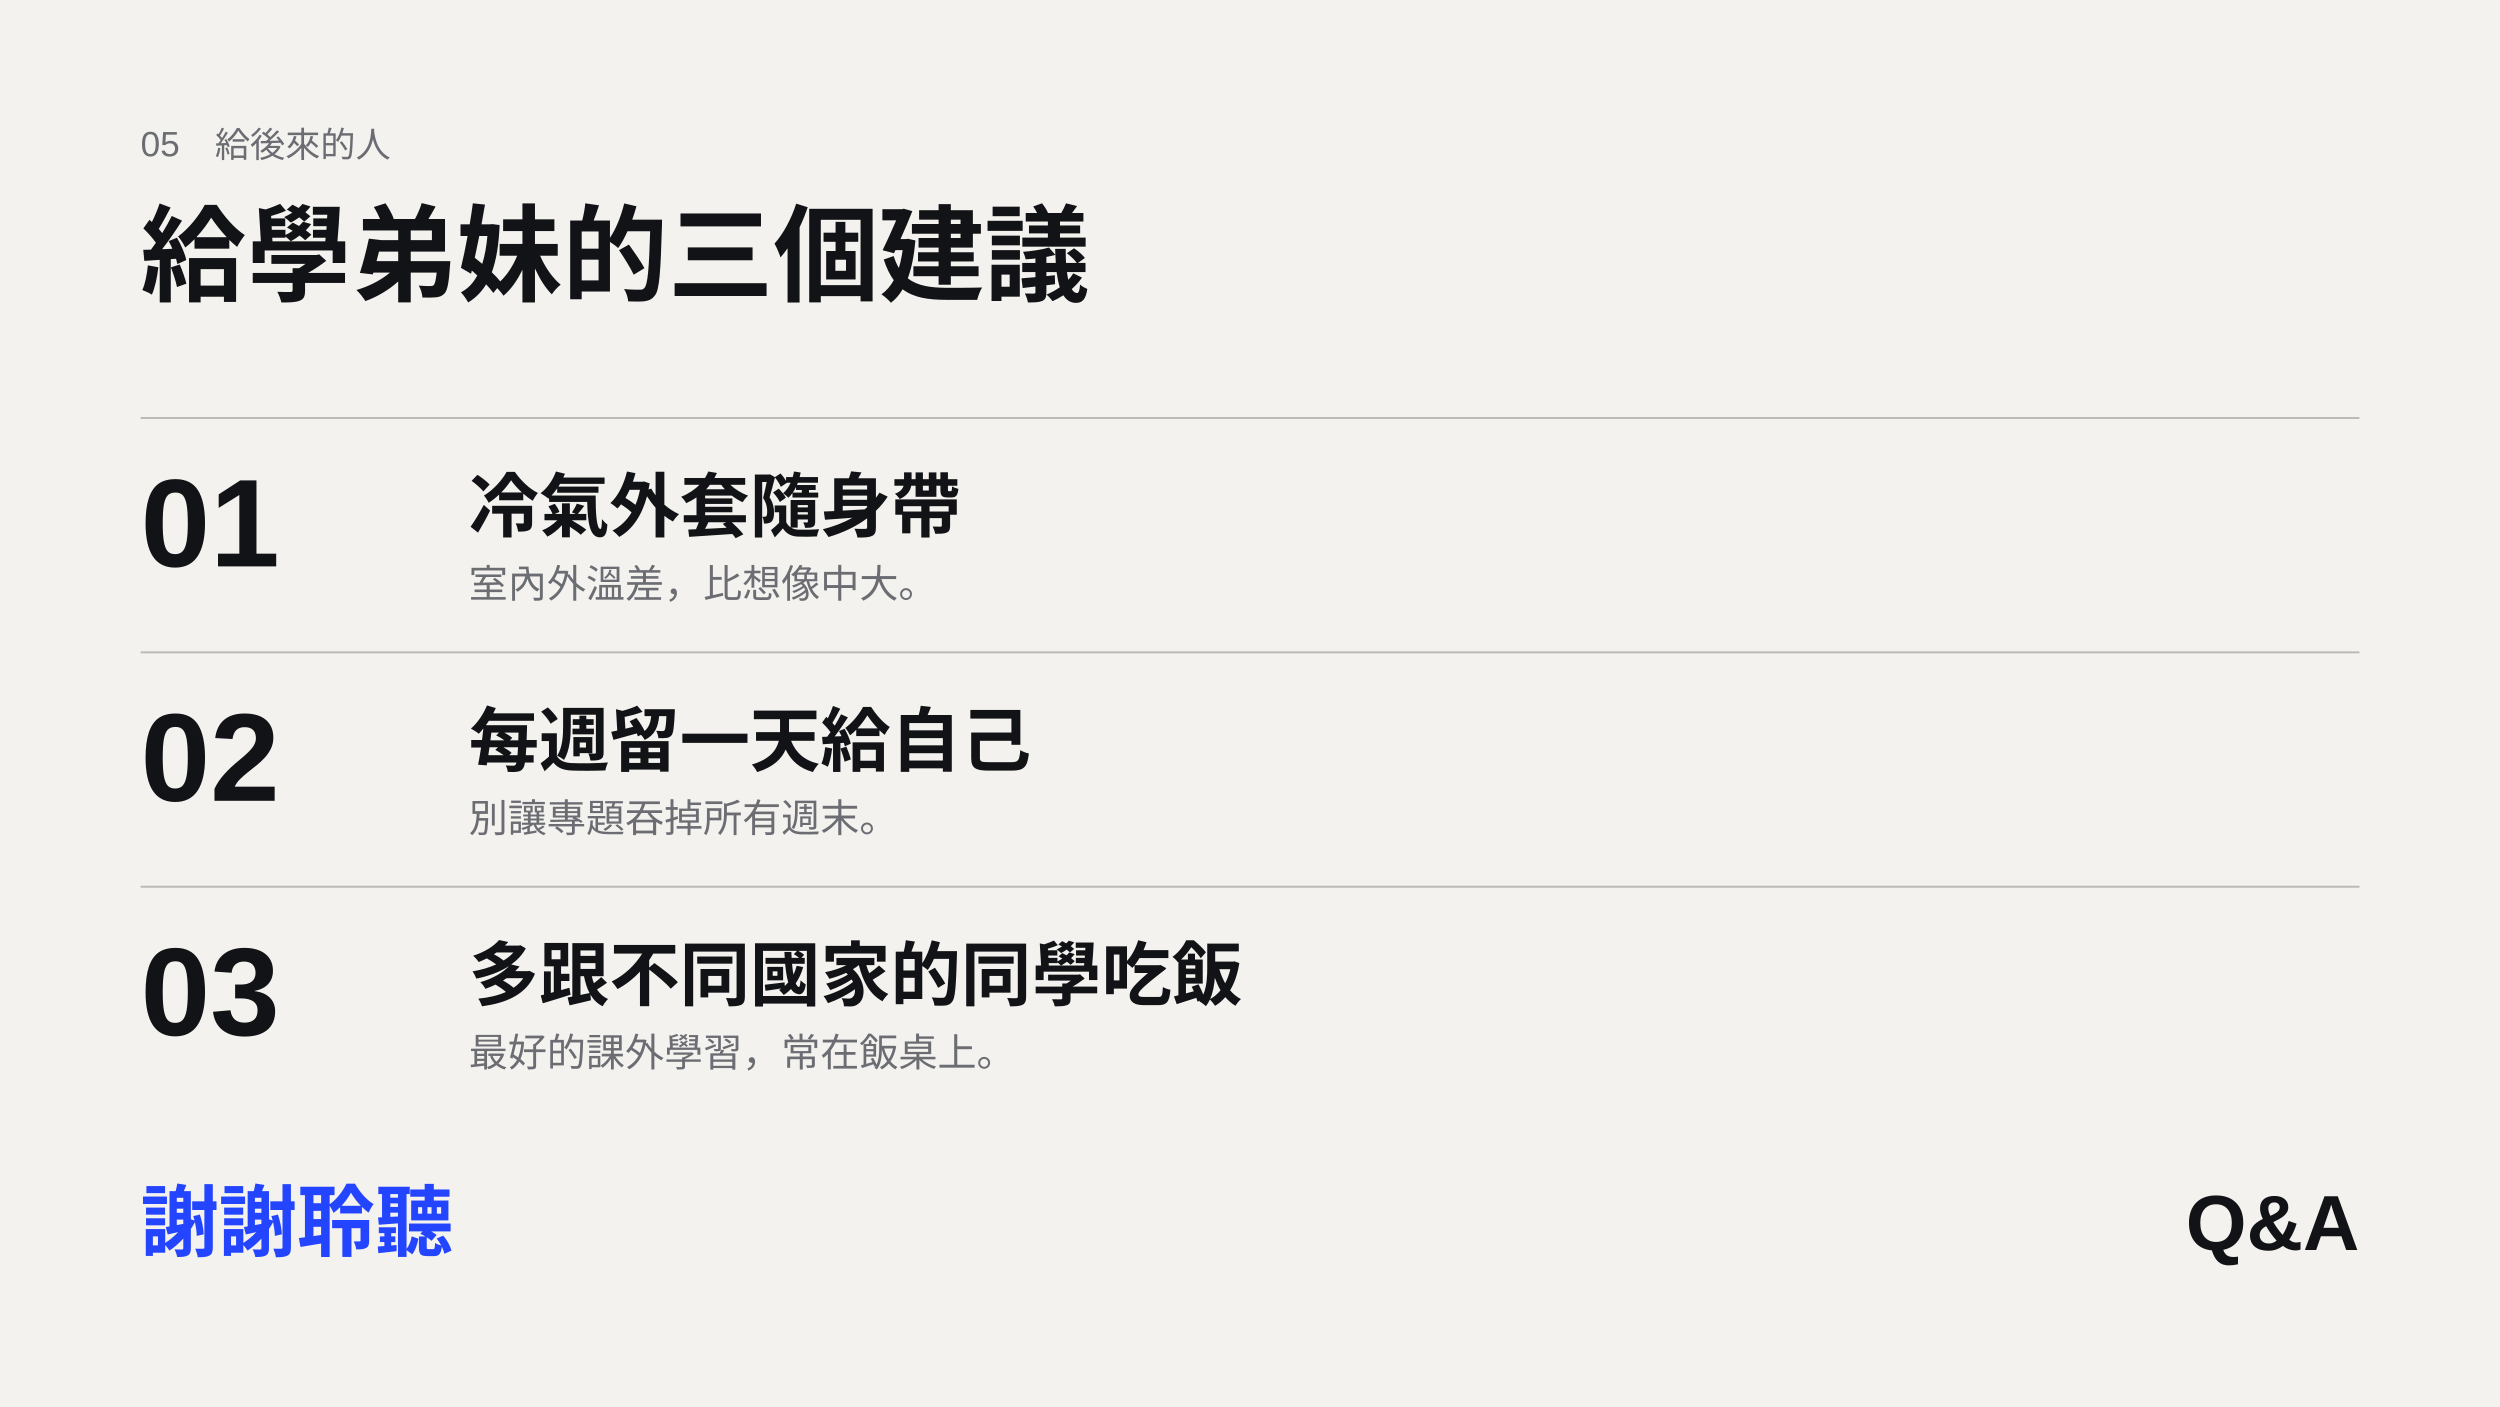
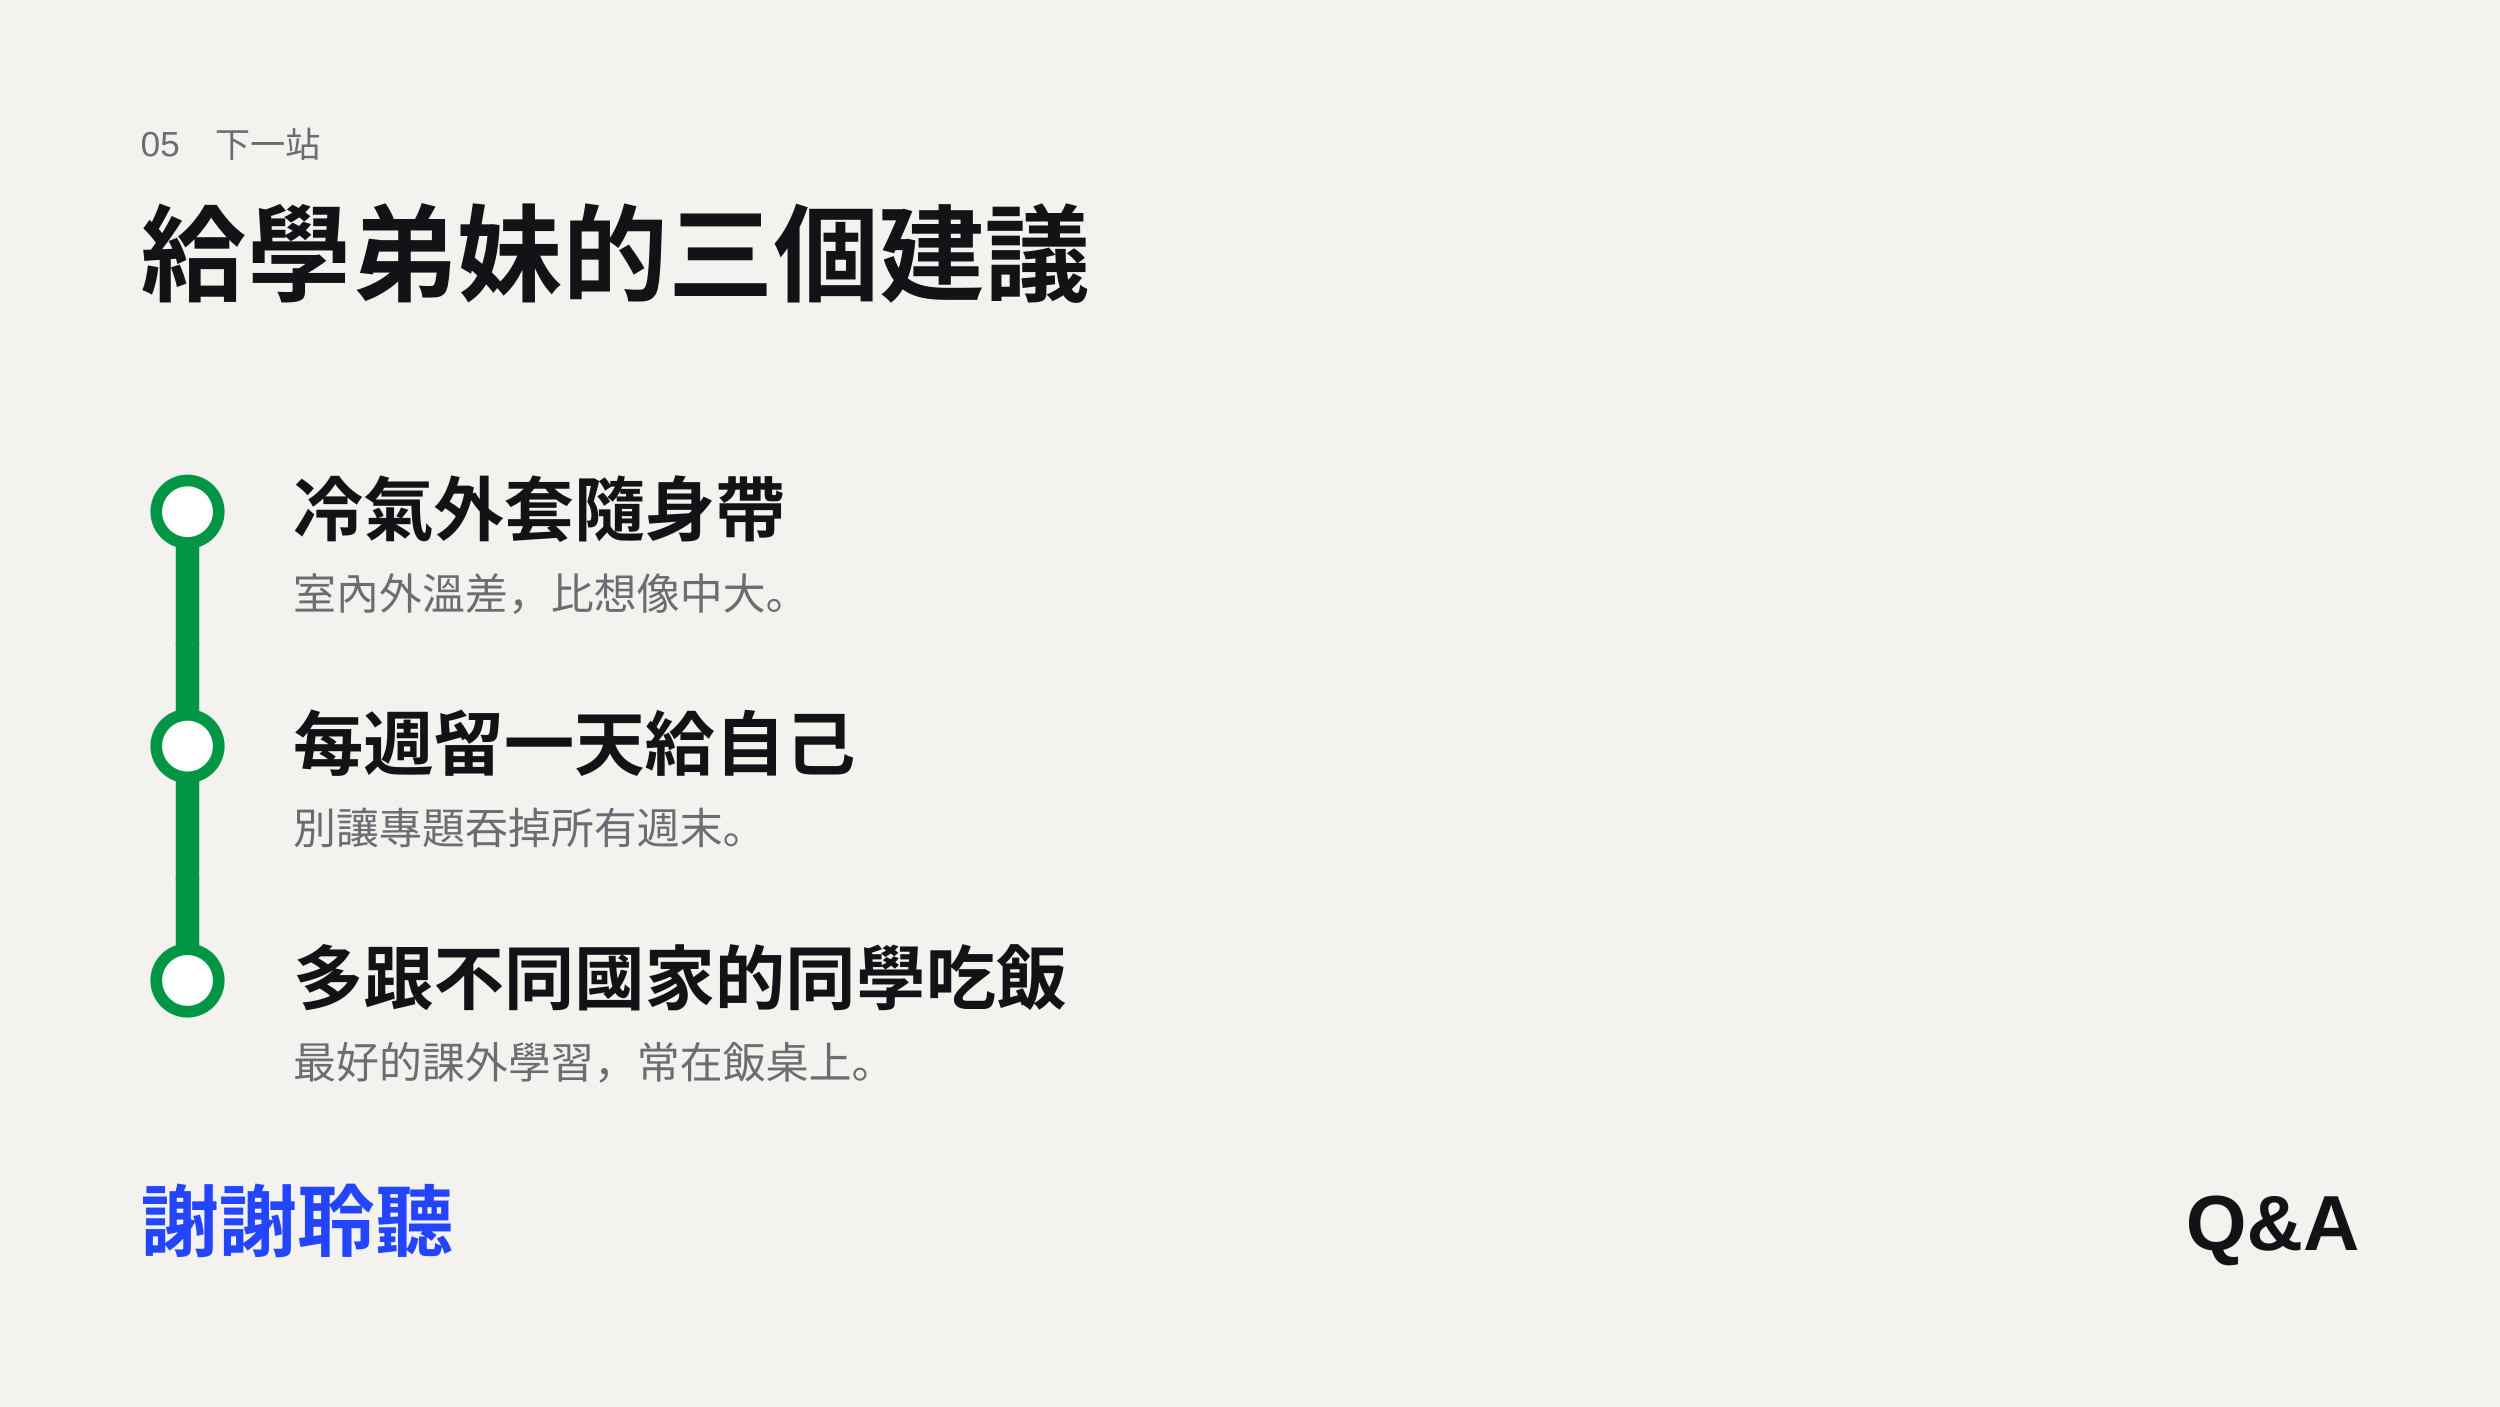
<svg xmlns="http://www.w3.org/2000/svg" viewBox="0 0 1280 720" lang="zh-Hant" data-pptx-page-role="ending" font-family="Microsoft JhengHei, Arial">
  <rect id="bg" data-pptx-role="background" x="0" y="0" width="1280" height="720" fill="#F3F2EE" />
  <g id="header" data-pptx-bounds="72 56 1000 120">
-     <text x="72" y="80" font-size="18" fill="#6B6D73">05　給後來的人</text>
+     <text x="72" y="80" font-size="18" fill="#6B6D73">05　下一站</text>
    <text x="72" y="150" font-size="54" font-weight="bold" fill="#121316">給學弟妹的三個建議</text>
  </g>
-   <g id="tip-1" data-pptx-bounds="72 210 1136 110">
-     <line x1="72" y1="214" x2="1208" y2="214" stroke="#121316" stroke-opacity="0.25" stroke-width="1" />
-     <text x="72" y="290" font-family="Arial" font-size="64" font-weight="bold" fill="#121316">01</text>
-     <text x="240" y="272" font-size="36" font-weight="bold" fill="#121316">冷氣外套隨身帶</text>
-     <text x="240" y="306" font-size="20" fill="#6B6D73">室內外溫差，比想像中大。</text>
+   <g id="tip-1" data-pptx-bounds="72 210 1136 120">
+     <line x1="96" y1="262" x2="96" y2="330" stroke="#009645" stroke-width="12" stroke-linecap="round" />
+     <circle cx="96" cy="262" r="16" fill="#FFFFFF" stroke="#009645" stroke-width="6" />
+     <text x="150" y="274" font-size="36" font-weight="bold" fill="#121316">冷氣外套隨身帶</text>
+     <text x="150" y="312" font-size="22" fill="#6B6D73">室內外溫差，比想像中大。</text>
  </g>
-   <g id="tip-2" data-pptx-bounds="72 330 1136 110">
-     <line x1="72" y1="334" x2="1208" y2="334" stroke="#121316" stroke-opacity="0.25" stroke-width="1" />
-     <text x="72" y="410" font-family="Arial" font-size="64" font-weight="bold" fill="#121316">02</text>
-     <text x="240" y="392" font-size="36" font-weight="bold" fill="#121316">每週留一天給自己</text>
-     <text x="240" y="426" font-size="20" fill="#6B6D73">別讓專題吞掉所有週末。</text>
+   <g id="tip-2" data-pptx-bounds="72 330 1136 120">
+     <line x1="96" y1="330" x2="96" y2="450" stroke="#009645" stroke-width="12" stroke-linecap="round" />
+     <circle cx="96" cy="382" r="16" fill="#FFFFFF" stroke="#009645" stroke-width="6" />
+     <text x="150" y="394" font-size="36" font-weight="bold" fill="#121316">每週留一天給自己</text>
+     <text x="150" y="432" font-size="22" fill="#6B6D73">別讓專題吞掉所有週末。</text>
  </g>
-   <g id="tip-3" data-pptx-bounds="72 450 1136 110">
-     <line x1="72" y1="454" x2="1208" y2="454" stroke="#121316" stroke-opacity="0.25" stroke-width="1" />
-     <text x="72" y="530" font-family="Arial" font-size="64" font-weight="bold" fill="#121316">03</text>
-     <text x="240" y="512" font-size="36" font-weight="bold" fill="#121316">多跟不同國家的同學吃飯</text>
-     <text x="240" y="546" font-size="20" fill="#6B6D73">最好的課外學習，常在飯桌上。</text>
+   <g id="tip-3" data-pptx-bounds="72 450 1136 120">
+     <line x1="96" y1="450" x2="96" y2="502" stroke="#009645" stroke-width="12" stroke-linecap="round" />
+     <circle cx="96" cy="502" r="16" fill="#FFFFFF" stroke="#009645" stroke-width="6" />
+     <text x="150" y="514" font-size="36" font-weight="bold" fill="#121316">多跟不同國家的同學吃飯</text>
+     <text x="150" y="552" font-size="22" fill="#6B6D73">最好的課外學習，常在飯桌上。</text>
  </g>
  <g id="closing" data-pptx-bounds="72 590 1136 74" font-size="40" font-weight="bold">
    <text x="72" y="640" fill="#2445FF">謝謝聆聽</text>
    <text x="1208" y="640" text-anchor="end" font-family="Arial" fill="#121316">Q&amp;A</text>
  </g>
</svg>
